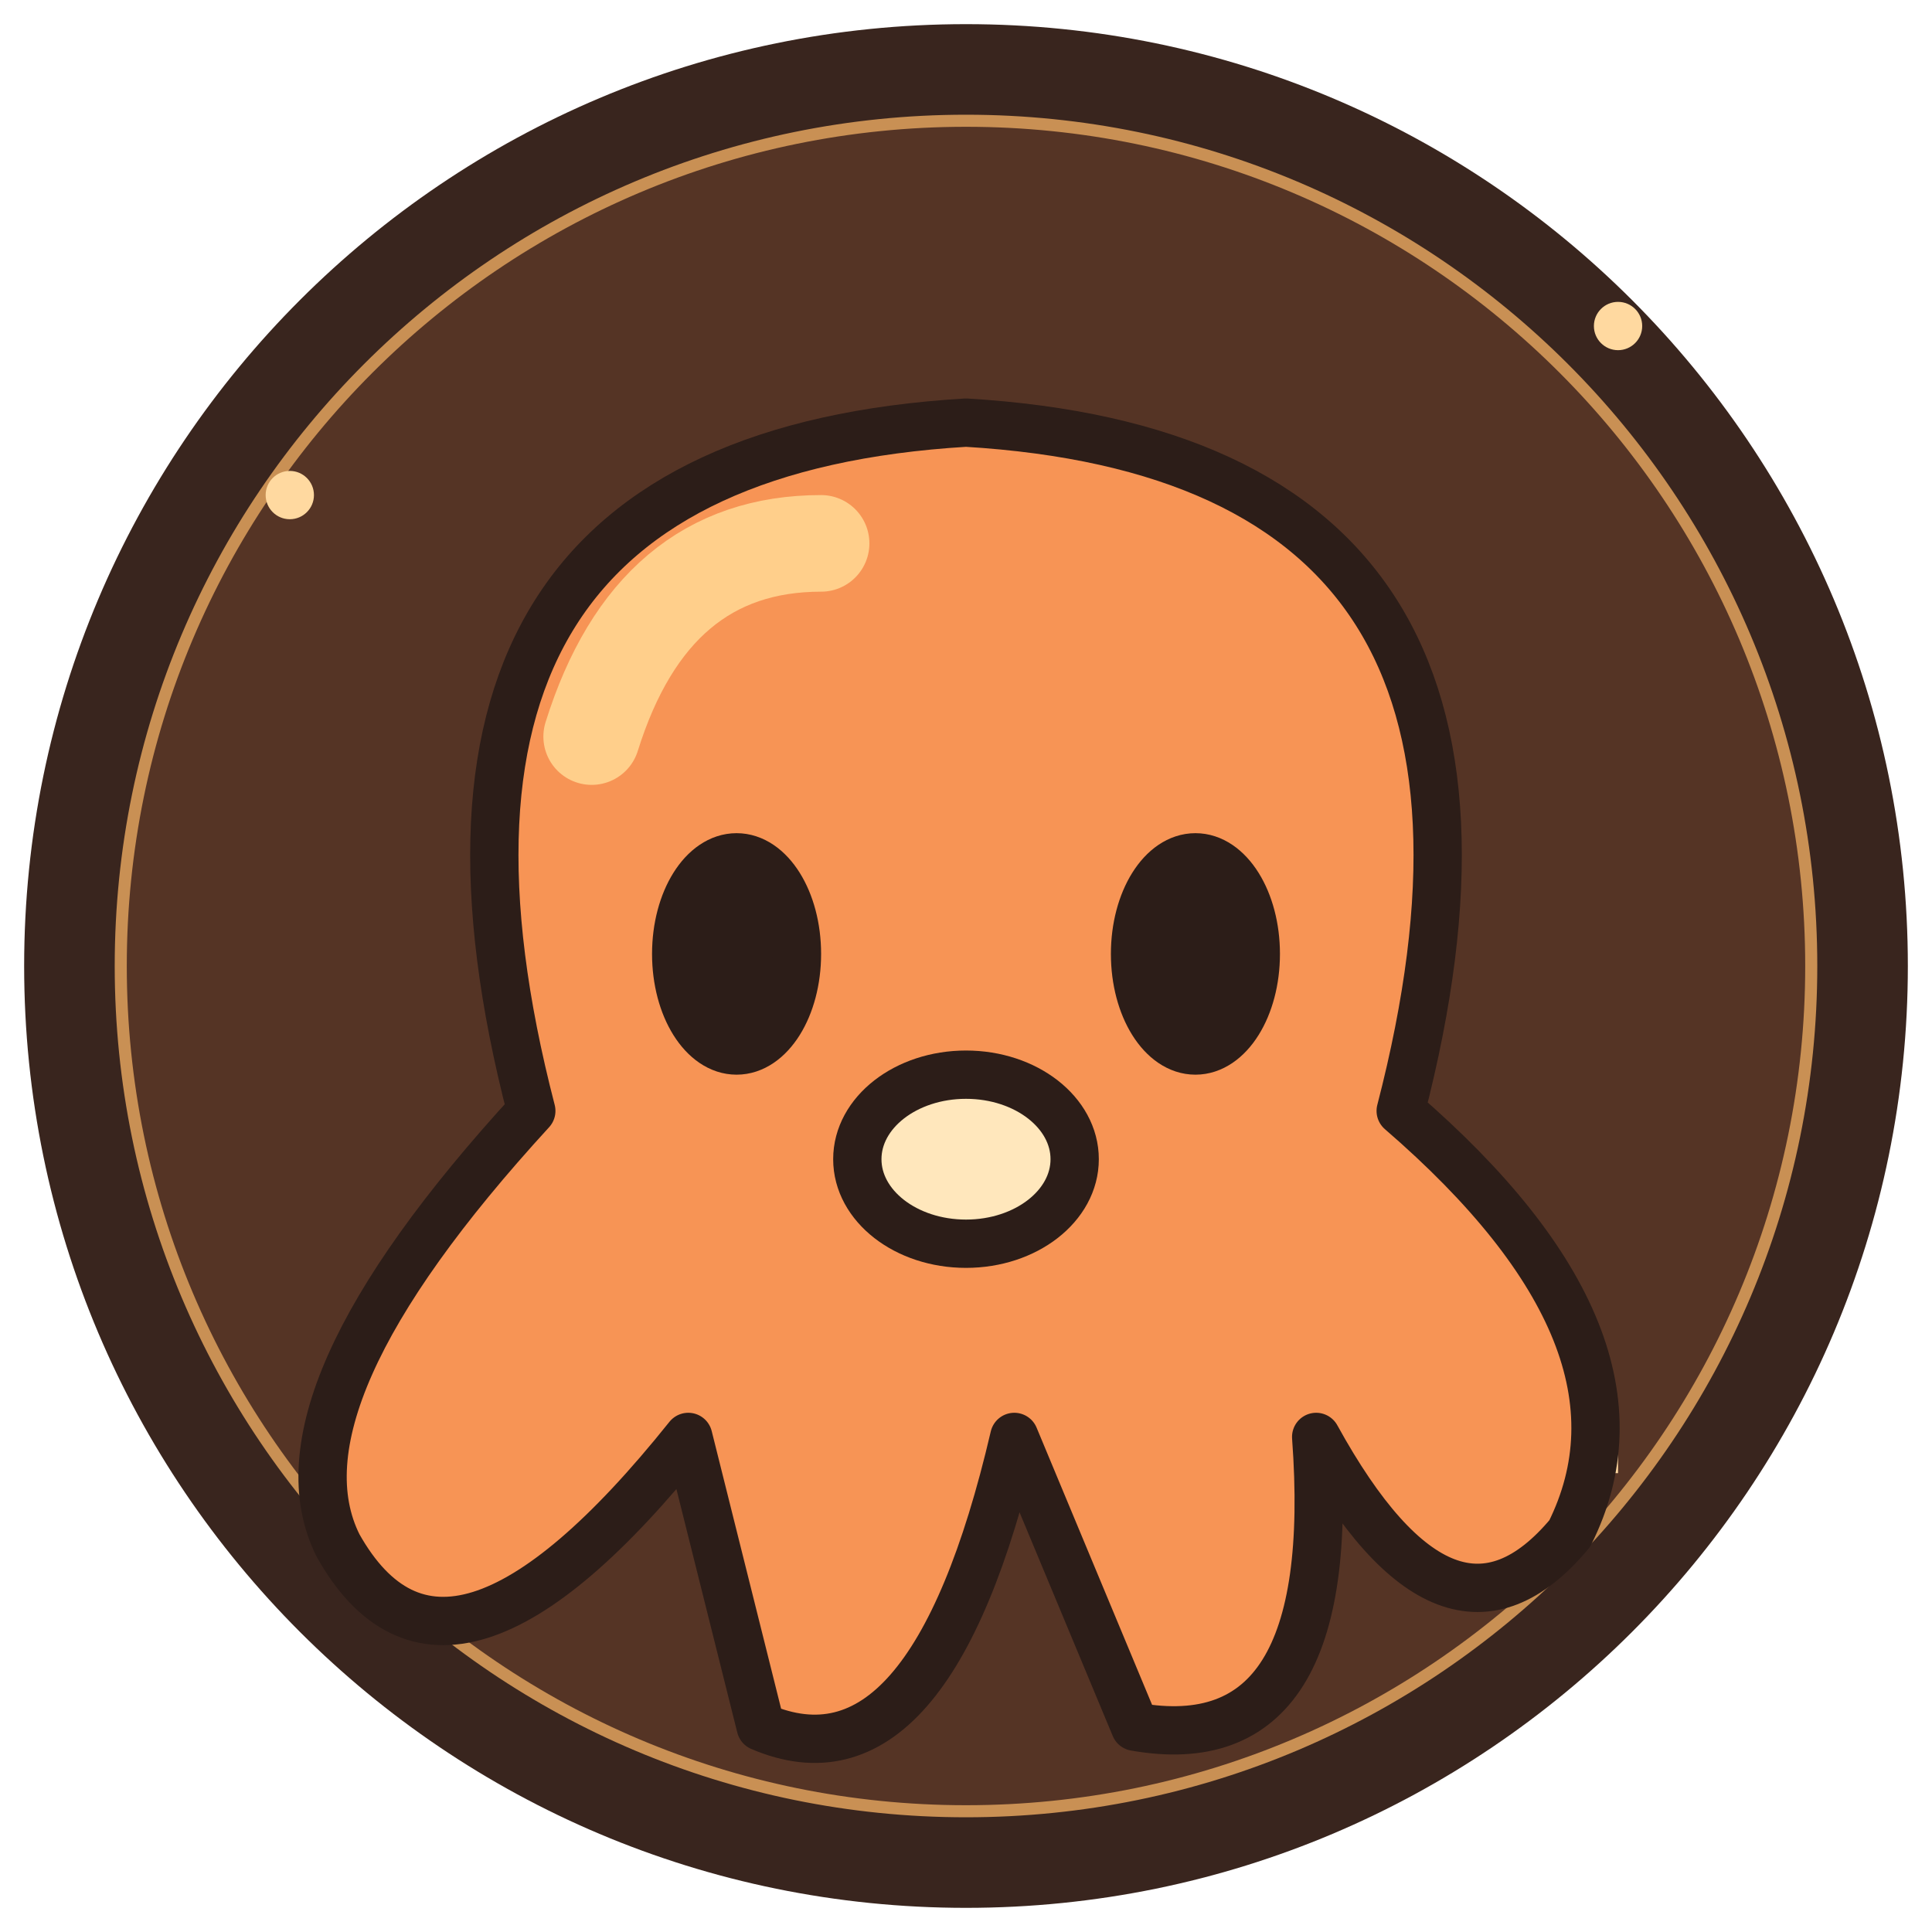
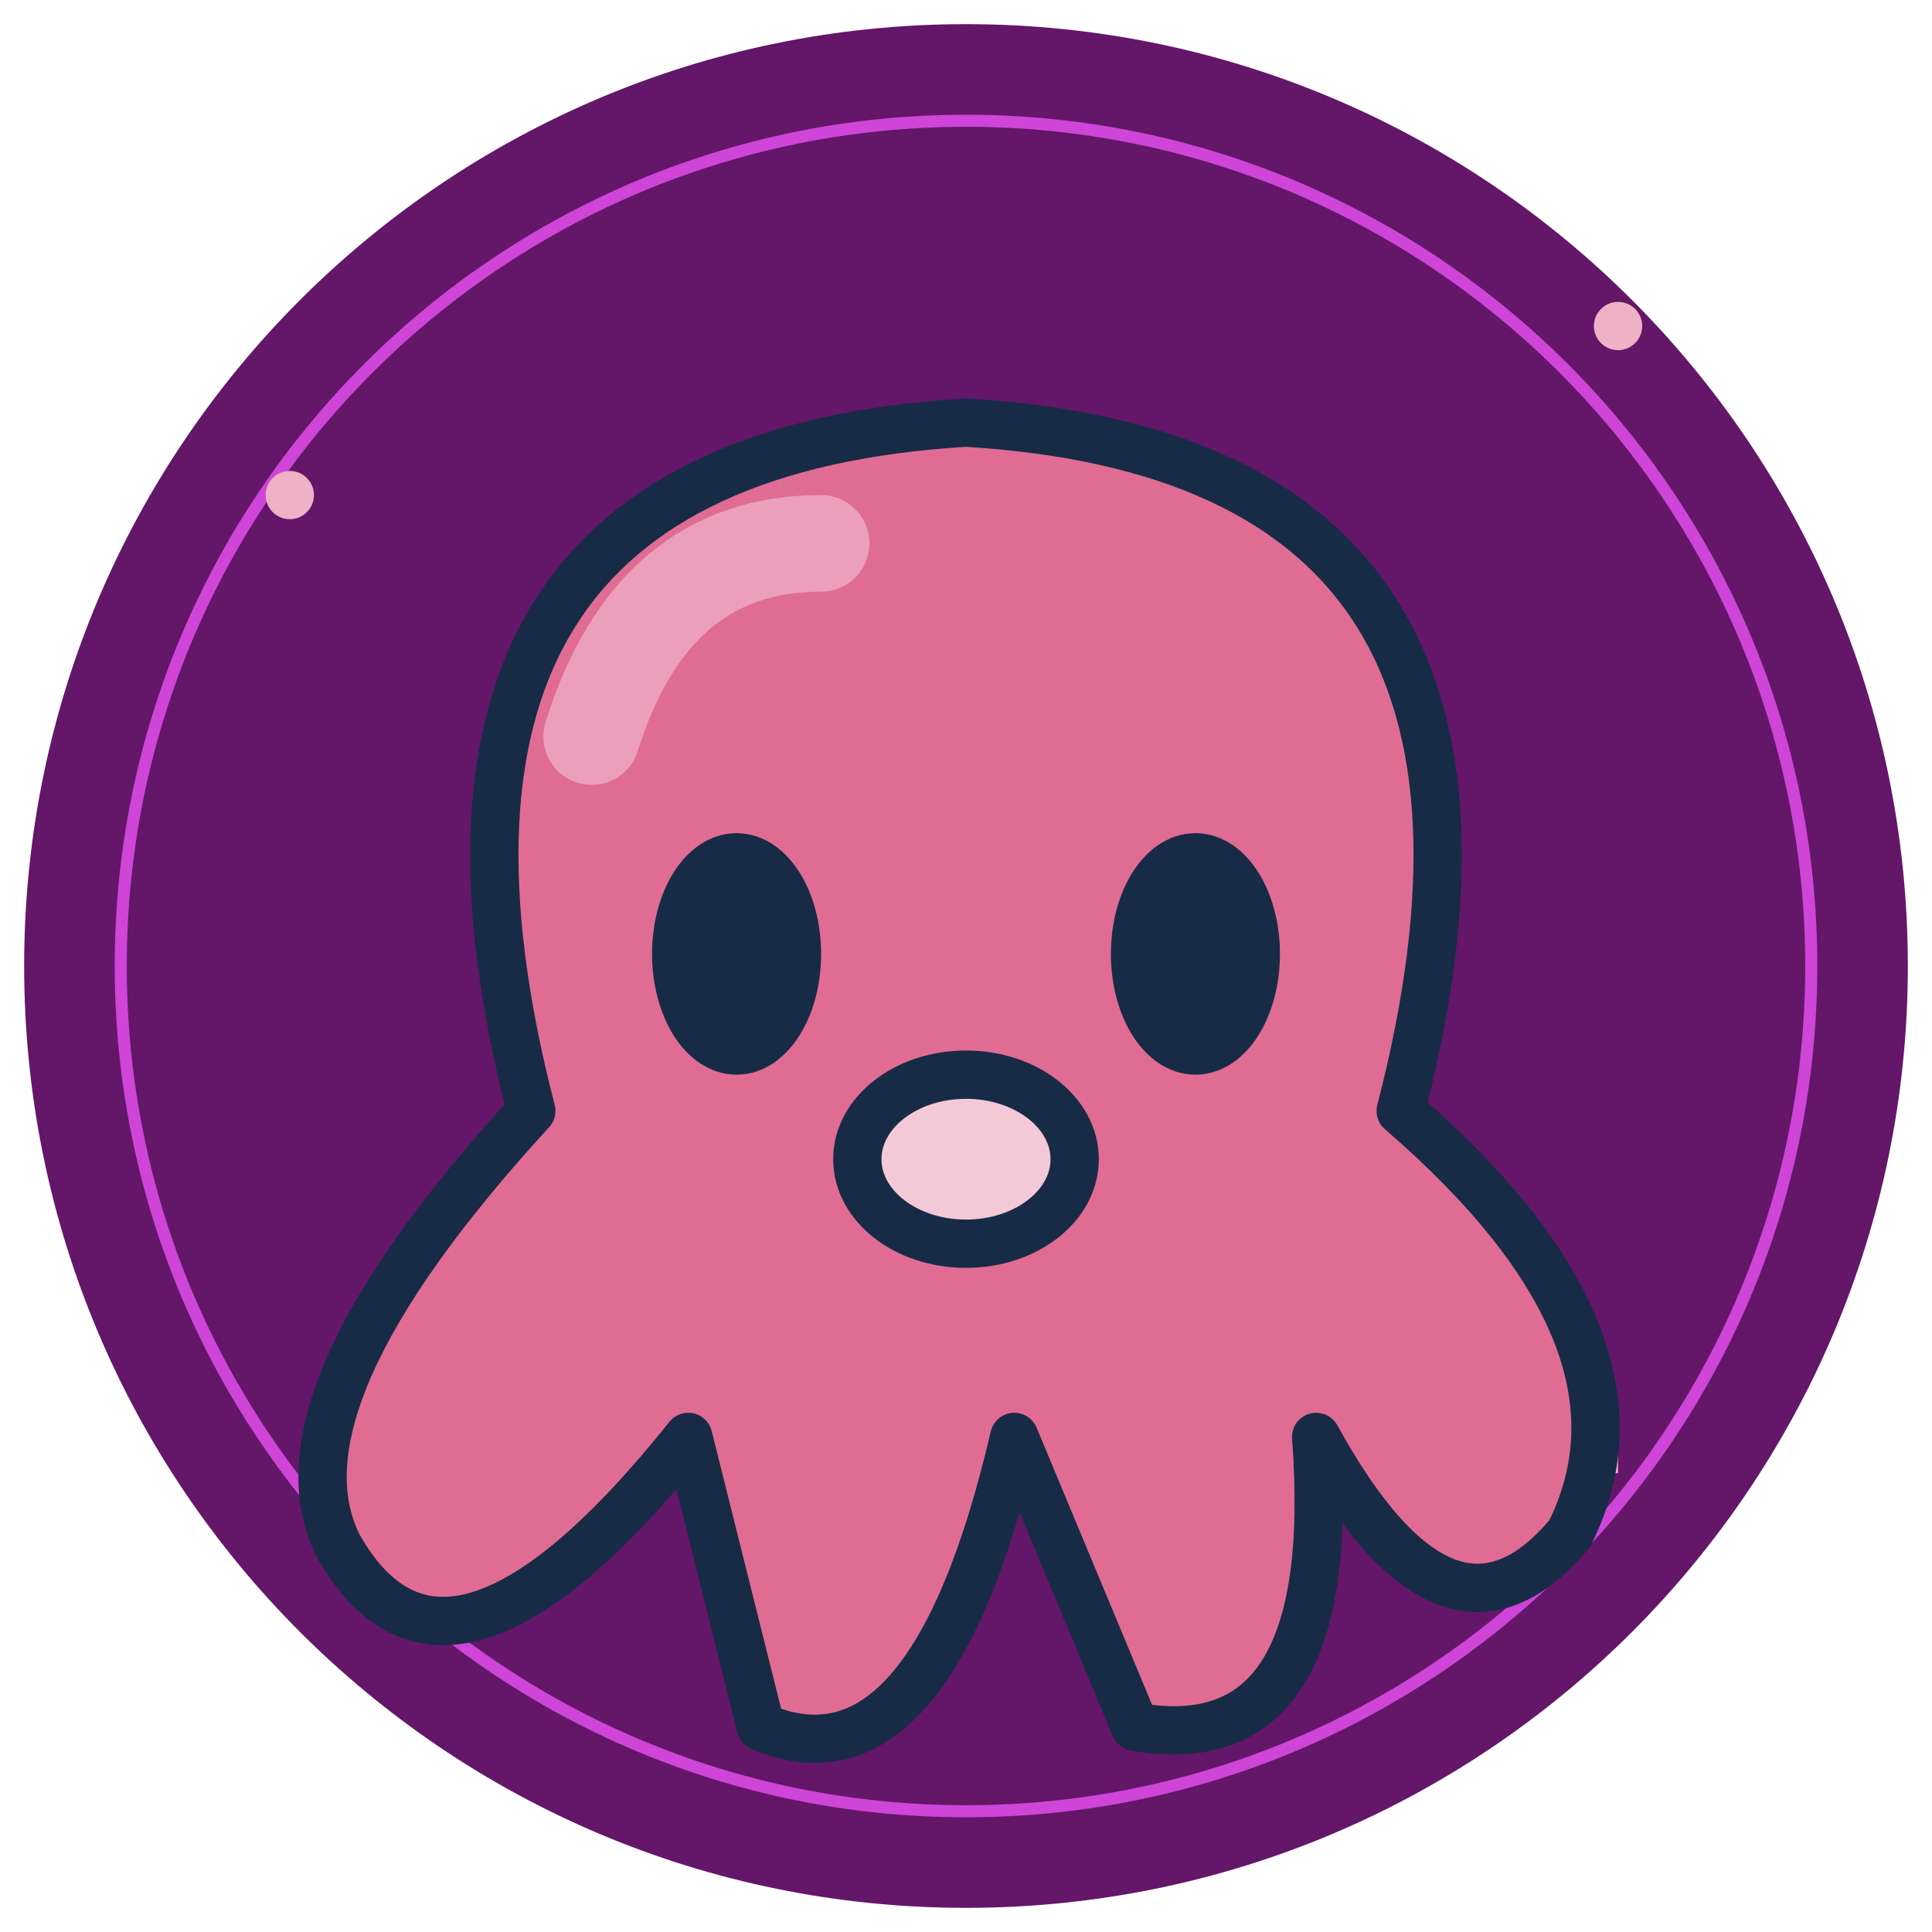
<svg xmlns="http://www.w3.org/2000/svg" width="160" height="160" viewBox="0 0 160 160">
-   <circle cx="80" cy="80" r="78" fill="#39251e" />
-   <circle cx="80" cy="80" r="70" fill="#553425" stroke="#c99054" stroke-width="1" />
-   <g fill="#ffd9a0">
+   <circle cx="80" cy="80" r="78" fill="#641669" />
+   <circle cx="80" cy="80" r="70" fill="#641669" stroke="#ce45d8" stroke-width="1" />
+   <g fill="#eeb1c6">
    <circle cx="24" cy="41" r="2" />
    <circle cx="134" cy="27" r="2" />
-     <path d="M129 116v10m-5-5h10" stroke="#ffd9a0" stroke-width="2" />
+     <path d="M129 116v10m-5-5h10" stroke="#eeb1c6" stroke-width="2" />
  </g>
-   <g stroke="#2c1d18" stroke-width="4" stroke-linecap="round" stroke-linejoin="round">
-     <path d="M44 92Q30 38 80 35Q130 38 116 92Q138 111 130 127Q120 139 109 119Q111 146 94 143L84 119Q77 149 63 143L57 119Q37 144 28 128Q22 116 44 92Z" fill="#f79455" />
-     <path d="M49 61Q54 45 68 45" stroke="#ffcf8b" stroke-width="8" fill="none" />
-     <ellipse cx="61" cy="79" rx="5" ry="8" fill="#2c1d18" />
-     <ellipse cx="99" cy="79" rx="5" ry="8" fill="#2c1d18" />
-     <ellipse cx="80" cy="96" rx="9" ry="7" fill="#ffe7bc" />
+   <g stroke="#172b46" stroke-width="4" stroke-linecap="round" stroke-linejoin="round">
+     <path d="M44 92Q30 38 80 35Q130 38 116 92Q138 111 130 127Q120 139 109 119Q111 146 94 143L84 119Q77 149 63 143L57 119Q37 144 28 128Q22 116 44 92Z" fill="#e06c94" />
+     <path d="M49 61Q54 45 68 45" stroke="#eb9fba" stroke-width="8" fill="none" />
+     <ellipse cx="61" cy="79" rx="5" ry="8" fill="#172b46" />
+     <ellipse cx="99" cy="79" rx="5" ry="8" fill="#172b46" />
+     <ellipse cx="80" cy="96" rx="9" ry="7" fill="#f3c8d7" />
  </g>
</svg>
